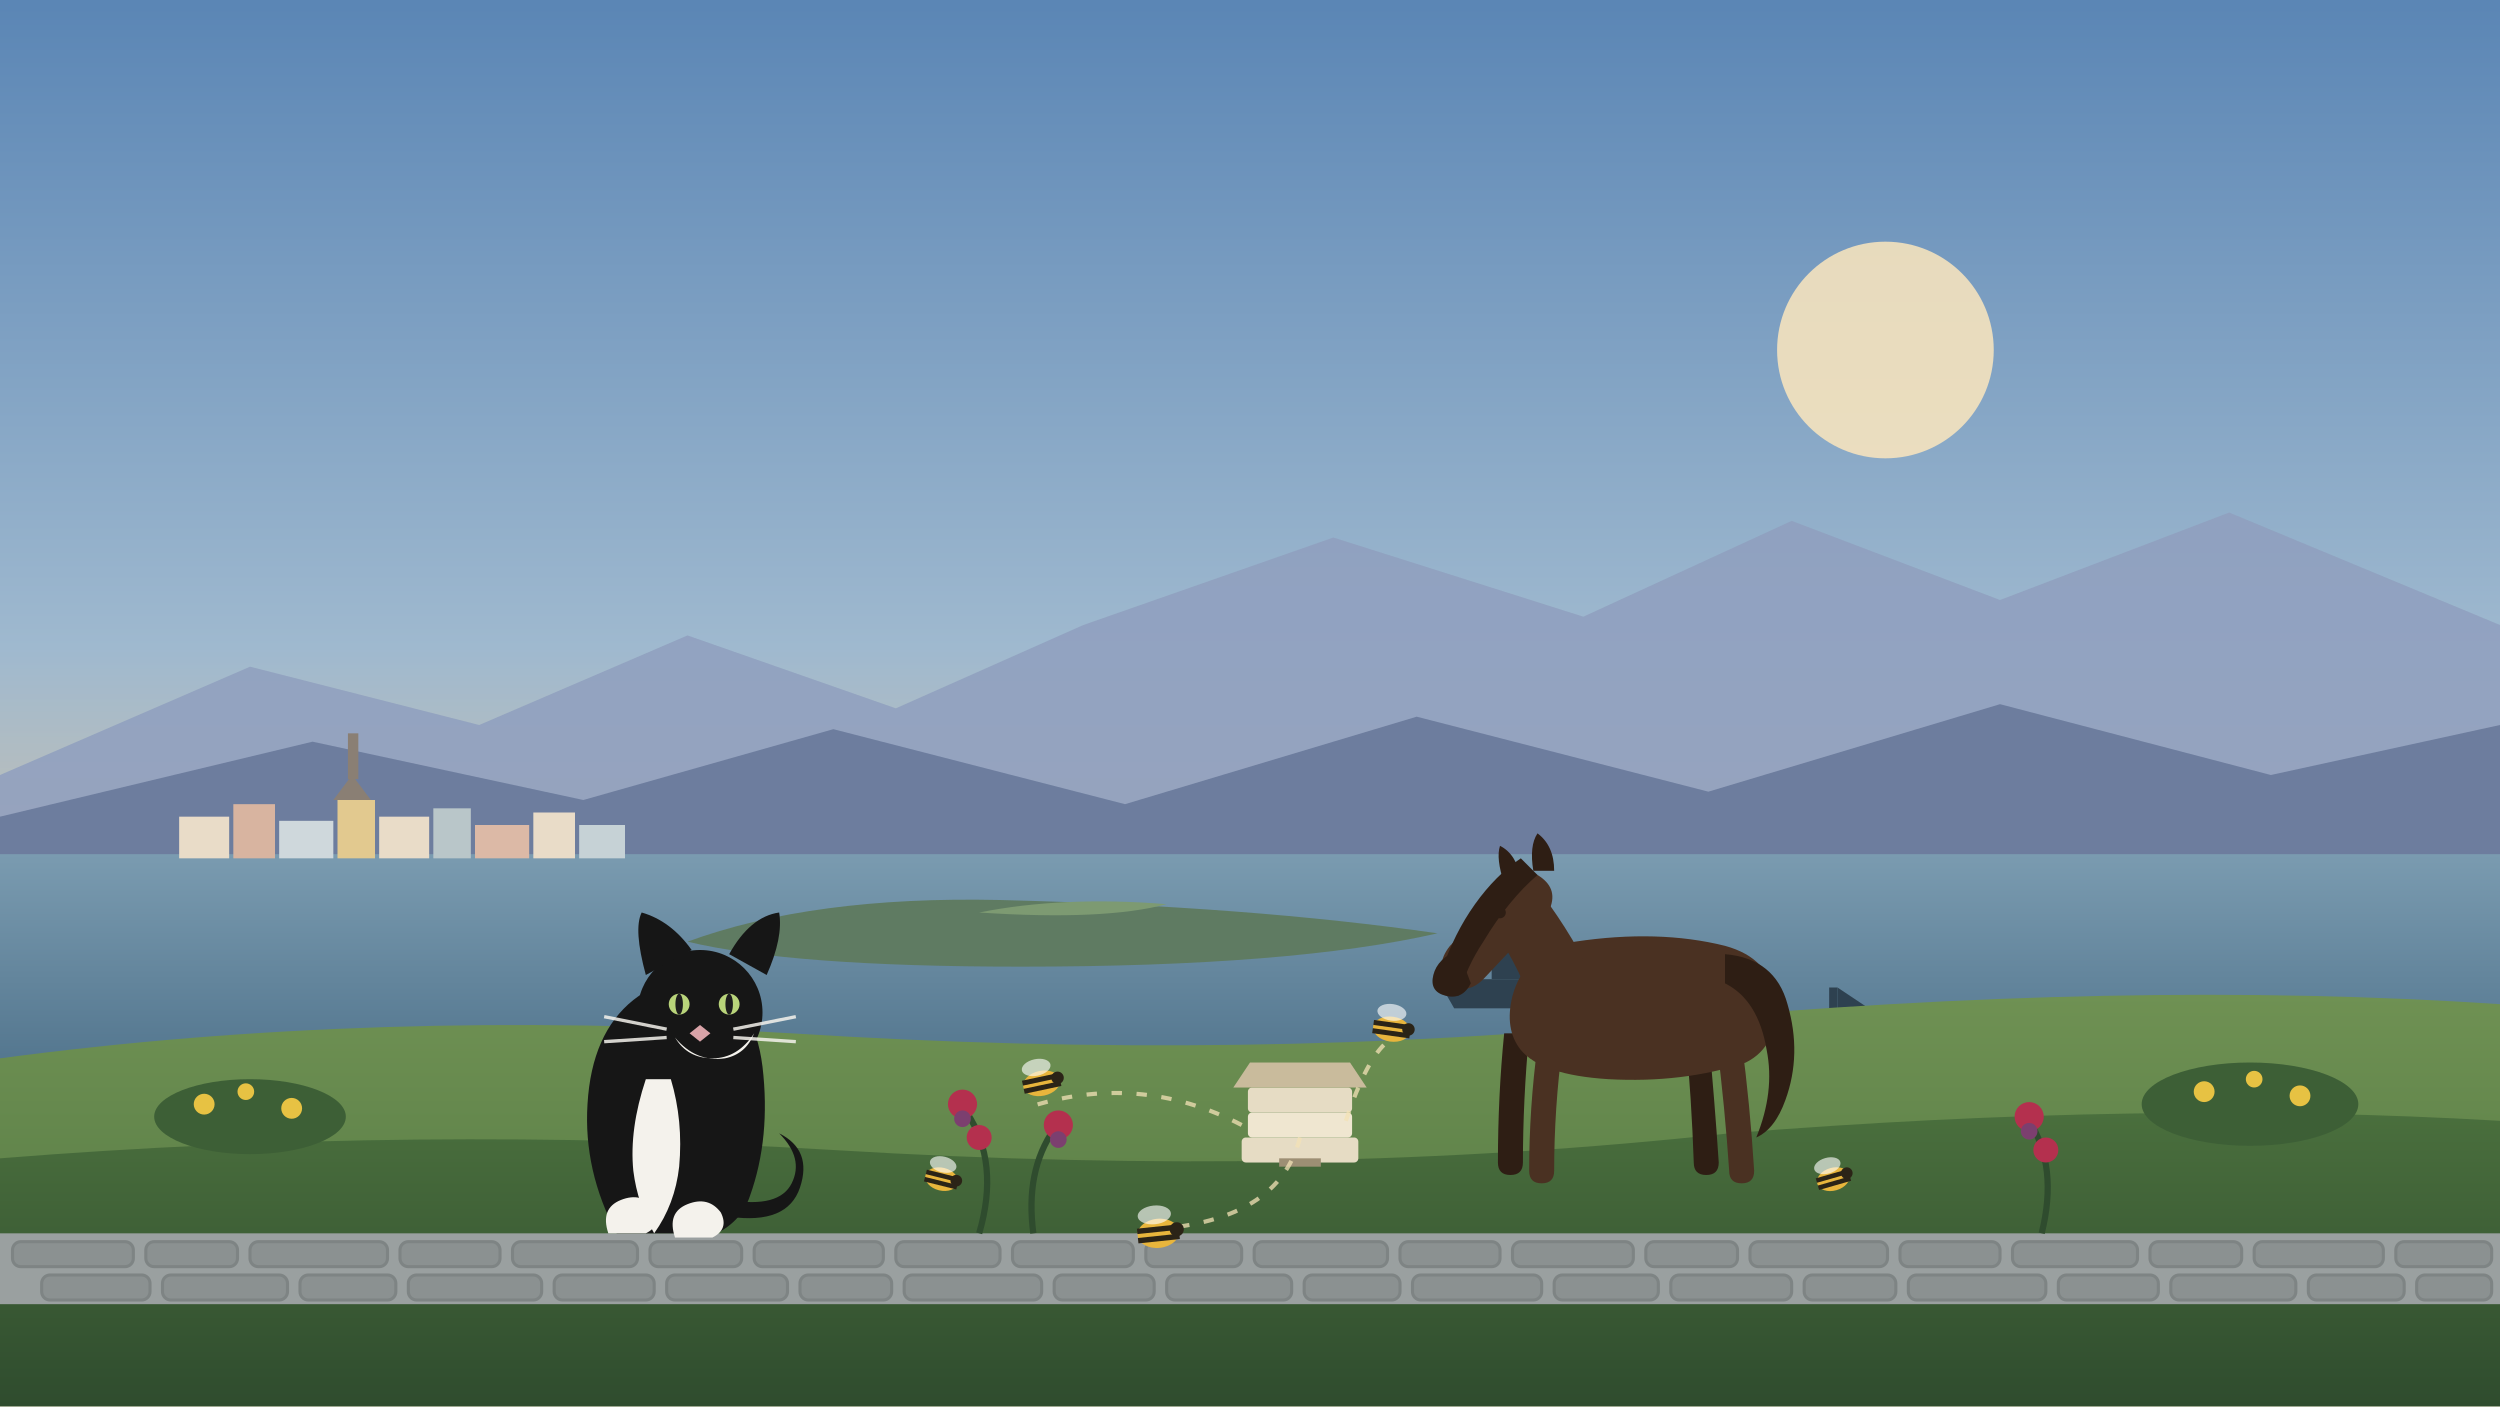
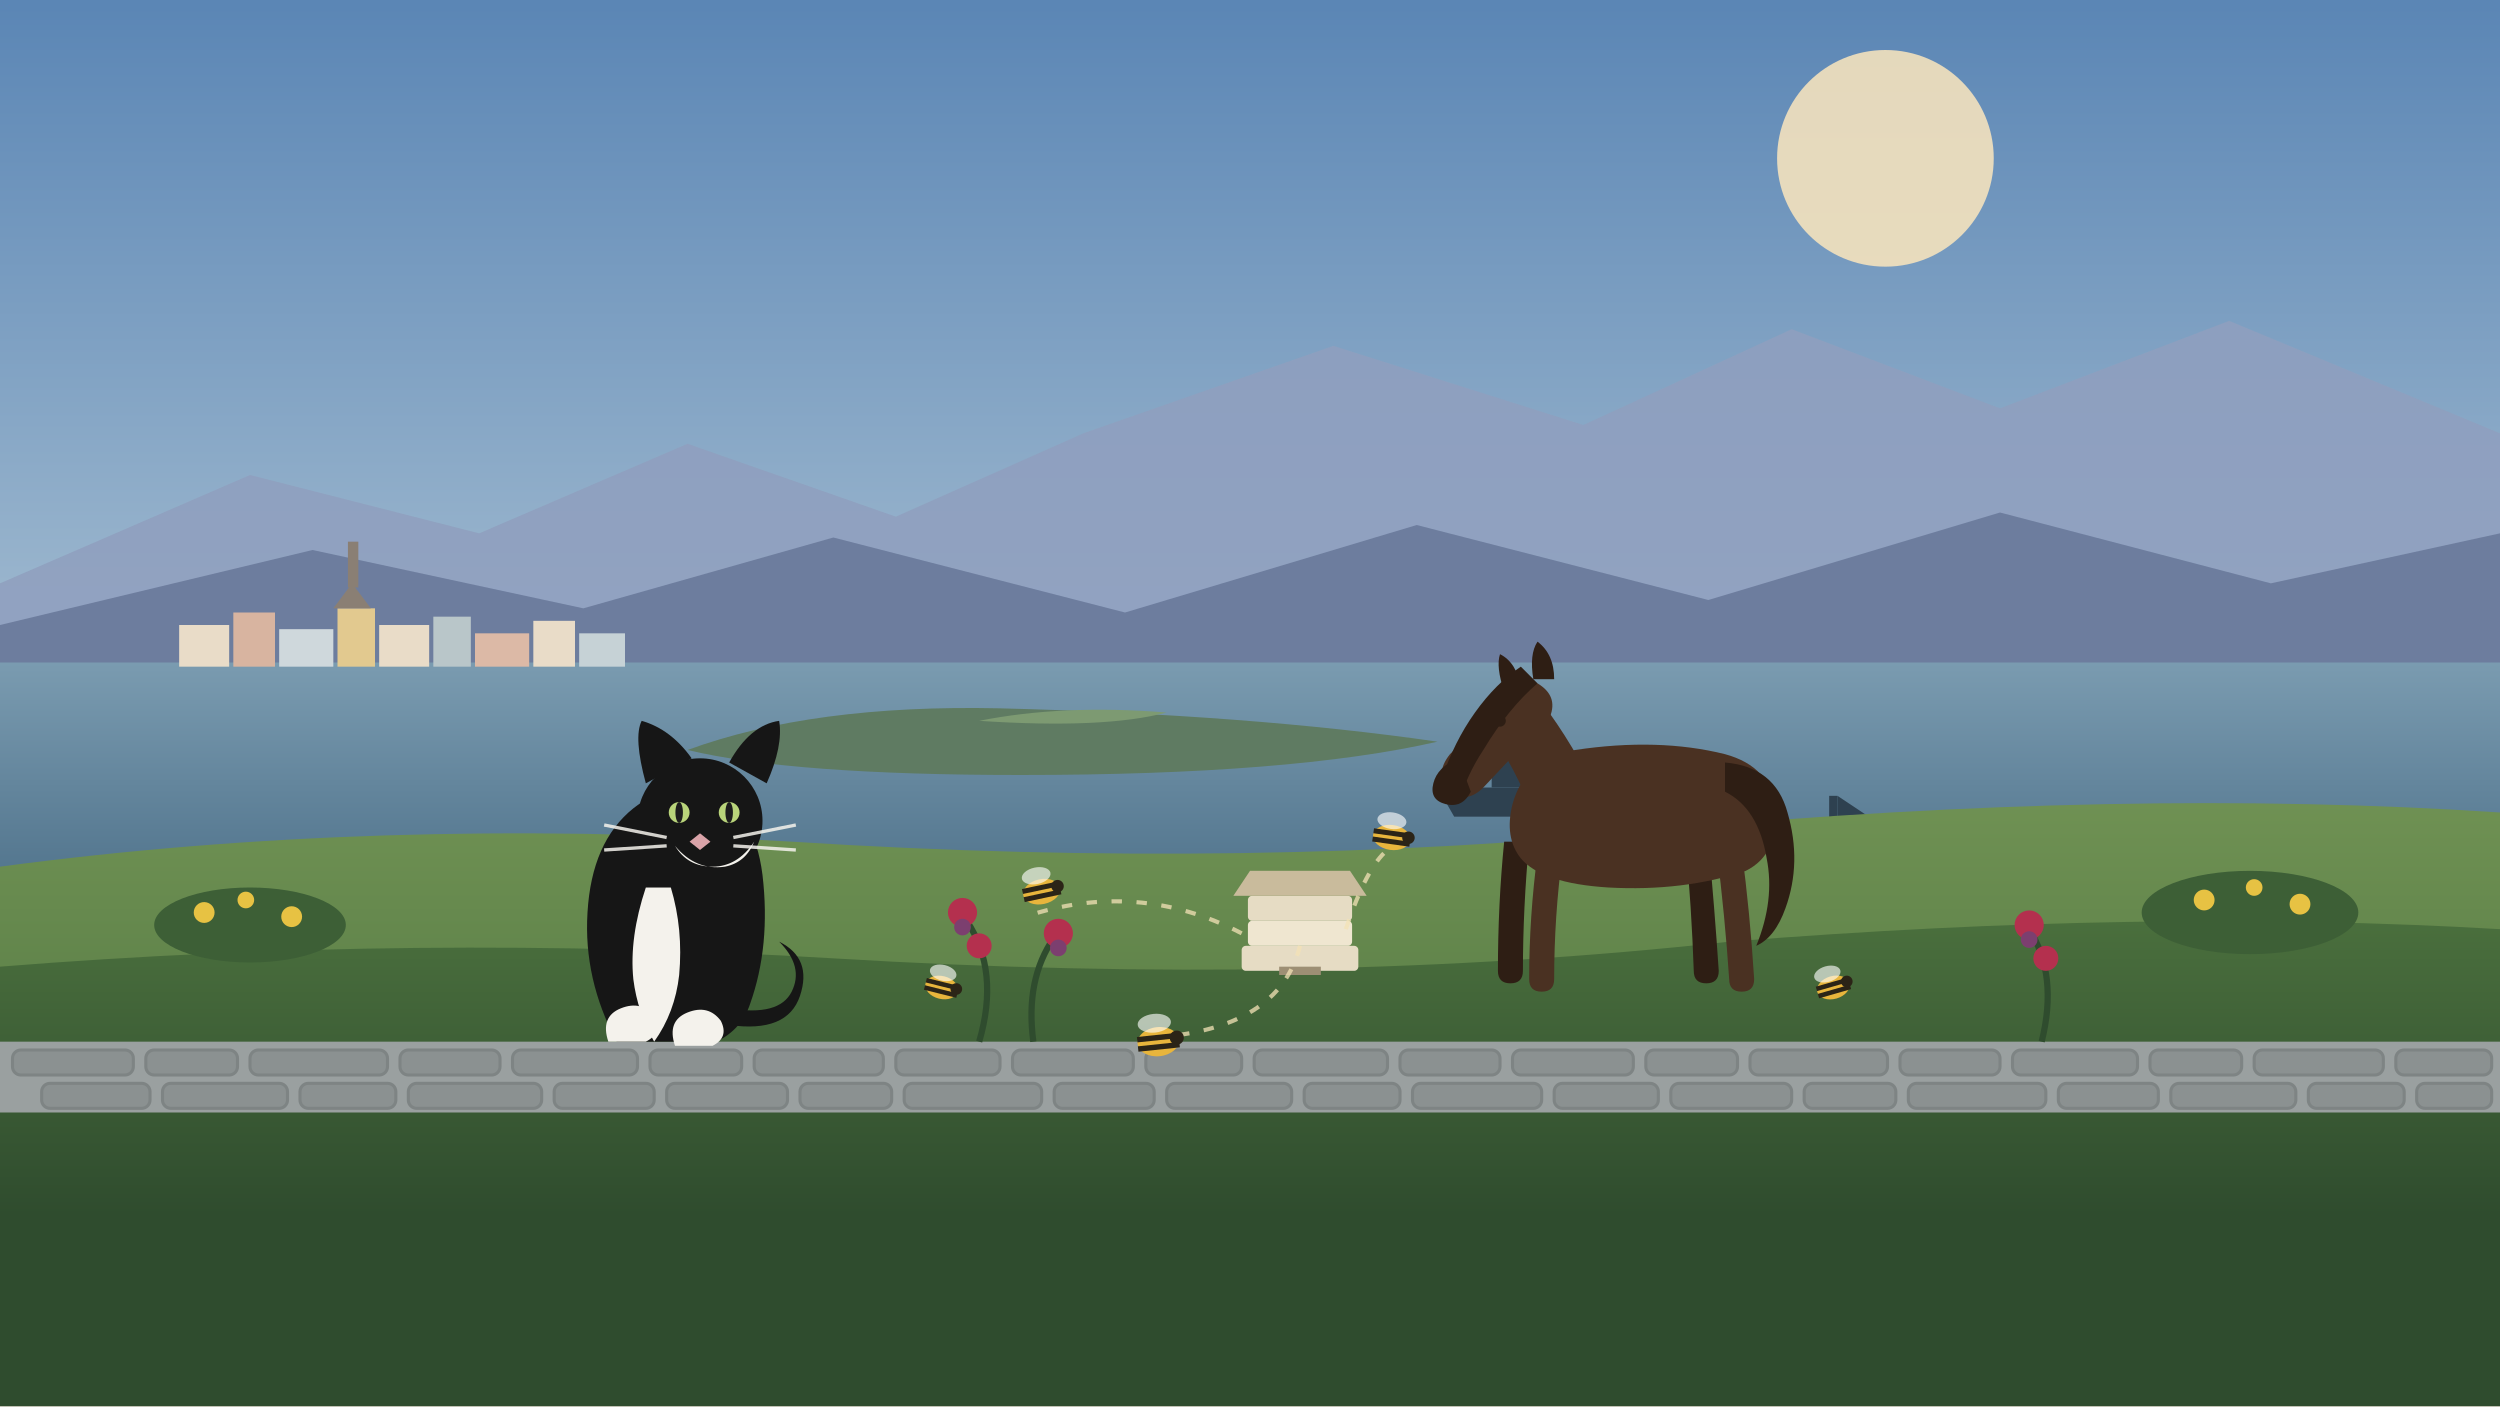
<svg xmlns="http://www.w3.org/2000/svg" viewBox="0 0 1200 675" width="1200" height="675" role="img" aria-label="Bantry Bay on a late afternoon: the bay and Whiddy Island below the Caha mountains, a horse in a field, bees over the fuchsia, and a tuxedo cat sitting on a stone wall">
  <defs>
    <linearGradient id="sky" x1="0" y1="0" x2="0" y2="1">
      <stop offset="0%" stop-color="#5b86b5" />
      <stop offset="46%" stop-color="#9fb9cf" />
      <stop offset="78%" stop-color="#e7c69a" />
      <stop offset="100%" stop-color="#f3d9ae" />
    </linearGradient>
    <linearGradient id="bay" x1="0" y1="0" x2="0" y2="1">
      <stop offset="0%" stop-color="#7a9bb0" />
      <stop offset="100%" stop-color="#4d7089" />
    </linearGradient>
    <linearGradient id="field" x1="0" y1="0" x2="0" y2="1">
      <stop offset="0%" stop-color="#6f9153" />
      <stop offset="100%" stop-color="#4e7440" />
    </linearGradient>
    <linearGradient id="fore" x1="0" y1="0" x2="0" y2="1">
      <stop offset="0%" stop-color="#4a6f3d" />
      <stop offset="100%" stop-color="#2f4c2e" />
    </linearGradient>
  </defs>
  <rect width="1200" height="675" fill="url(#sky)" />
-   <circle cx="905" cy="168" r="52" fill="#fbe6bd" opacity=".85" />
-   <path d="M0 372 L120 320 L230 348 L330 305 L430 340 L520 300 L640 258 L760 296 L860 250 L960 288 L1070 246 L1200 300 L1200 400 L0 400Z" fill="#8f9fbe" opacity=".85" />
-   <path d="M0 392 L150 356 L280 384 L400 350 L540 386 L680 344 L820 380 L960 338 L1090 372 L1200 348 L1200 420 L0 420Z" fill="#6d7d9e" />
-   <rect x="0" y="410" width="1200" height="118" fill="url(#bay)" />
-   <g>
-     <rect x="86" y="392" width="24" height="20" fill="#e9dcc8" />
-     <rect x="112" y="386" width="20" height="26" fill="#d8b4a0" />
-     <rect x="134" y="394" width="26" height="18" fill="#cfd8dc" />
-     <rect x="162" y="384" width="18" height="28" fill="#e2c98f" />
-     <rect x="182" y="392" width="24" height="20" fill="#e9dcc8" />
-     <rect x="208" y="388" width="18" height="24" fill="#b9c6c9" />
-     <rect x="228" y="396" width="26" height="16" fill="#dcb9a6" />
-     <rect x="256" y="390" width="20" height="22" fill="#e9dcc8" />
-     <rect x="278" y="396" width="22" height="16" fill="#c6d2d6" />
-     <path d="M160 384 L169 372 L178 384Z" fill="#8a7f74" />
-     <rect x="167" y="352" width="5" height="22" fill="#8a7f74" />
+   <g transform="translate(0 -92)">
+     <circle cx="905" cy="168" r="52" fill="#fbe6bd" opacity=".85" />
+     <path d="M0 372 L120 320 L230 348 L330 305 L430 340 L520 300 L640 258 L760 296 L860 250 L960 288 L1070 246 L1200 300 L1200 400 L0 400Z" fill="#8f9fbe" opacity=".85" />
+     <path d="M0 392 L150 356 L280 384 L400 350 L540 386 L680 344 L820 380 L960 338 L1090 372 L1200 348 L1200 420 L0 420Z" fill="#6d7d9e" />
+     <rect x="0" y="410" width="1200" height="118" fill="url(#bay)" />
+     <g>
+       <rect x="86" y="392" width="24" height="20" fill="#e9dcc8" />
+       <rect x="112" y="386" width="20" height="26" fill="#d8b4a0" />
+       <rect x="134" y="394" width="26" height="18" fill="#cfd8dc" />
+       <rect x="162" y="384" width="18" height="28" fill="#e2c98f" />
+       <rect x="182" y="392" width="24" height="20" fill="#e9dcc8" />
+       <rect x="208" y="388" width="18" height="24" fill="#b9c6c9" />
+       <rect x="228" y="396" width="26" height="16" fill="#dcb9a6" />
+       <rect x="256" y="390" width="20" height="22" fill="#e9dcc8" />
+       <rect x="278" y="396" width="22" height="16" fill="#c6d2d6" />
+       <path d="M160 384 L169 372 L178 384Z" fill="#8a7f74" />
+       <rect x="167" y="352" width="5" height="22" fill="#8a7f74" />
+     </g>
+     <path d="M330 452 q60 -22 150 -20 q120 3 210 16 q-70 16 -200 16 q-110 0 -160 -12Z" fill="#5f7b62" />
+     <path d="M470 438 q40 -8 90 -4 q-30 8 -90 4Z" fill="#7d9a72" />
+     <g fill="#2e4150">
+       <path d="M690 470 h74 l-10 14 h-56Z" />
+       <rect x="716" y="456" width="22" height="14" />
+       <path d="M860 486 h44 l-7 10 h-32Z" />
+       <rect x="878" y="474" width="4" height="12" />
+       <path d="M882 474 l18 12 h-18Z" />
+     </g>
+     <path d="M0 508 q180 -24 380 -12 q220 14 420 -6 q220 -20 400 -8 L1200 675 L0 675Z" fill="url(#field)" />
+     <path d="M0 556 q200 -16 400 -4 q230 14 430 -8 q200 -16 370 -6 L1200 675 L0 675Z" fill="url(#fore)" />
+     <g>
+       <ellipse cx="120" cy="536" rx="46" ry="18" fill="#3d5f36" />
+       <ellipse cx="1080" cy="530" rx="52" ry="20" fill="#3d5f36" />
+       <g fill="#e7c243">
+         <circle cx="98" cy="530" r="5" />
+         <circle cx="118" cy="524" r="4" />
+         <circle cx="140" cy="532" r="5" />
+         <circle cx="1058" cy="524" r="5" />
+         <circle cx="1082" cy="518" r="4" />
+         <circle cx="1104" cy="526" r="5" />
+       </g>
+     </g>
+     <g transform="translate(660 412) scale(1.0)">
+       <g fill="#2e1e14">
+         <path d="M74 84 q-3 32 -3 62 q0 6 -6 6 q-6 0 -6 -6 q0 -32 3 -62Z" />
+         <path d="M160 84 q3 32 5 62 q0 6 -6 6 q-6 0 -6 -6 q-1 -30 -4 -62Z" />
+       </g>
+       <g fill="#4a3122">
+         <path d="M66 66 q6 -22 30 -26 q40 -6 72 2 q22 6 24 26 q2 22 -14 30 q-30 10 -66 8 q-32 -2 -42 -14 q-8 -10 -4 -26Z" />
+         <path d="M74 66 q-10 -24 -22 -38 l24 -16 q16 20 28 44Z" />
+         <path d="M90 90 q-4 30 -4 60 q0 6 -6 6 q-6 0 -6 -6 q0 -30 4 -60Z" />
+         <path d="M176 88 q4 30 6 62 q0 6 -6 6 q-6 0 -6 -6 q-2 -30 -6 -62Z" />
+         <path d="M78 8 q10 6 6 16 l-32 34 q-8 8 -16 2 q-8 -8 0 -18 l30 -30 q4 -6 12 -4Z" />
+       </g>
+       <g fill="#2e1e14">
+         <path d="M76 6 q-2 -12 2 -18 q8 6 8 18Z" />
+         <path d="M62 12 q-4 -12 -2 -18 q8 4 10 16Z" />
+         <path d="M40 44 q-10 4 -12 12 q-2 8 6 10 q8 2 12 -6Z" />
+         <path d="M78 8 q-14 12 -26 32 q-8 12 -12 26 q-8 -4 -8 -12 q6 -18 16 -32 q10 -14 22 -22Z" />
+         <path d="M168 46 q24 2 30 24 q7 24 -1 46 q-5 14 -14 18 q9 -22 5 -42 q-4 -24 -20 -32Z" />
+         <circle cx="60" cy="26" r="2.8" />
+       </g>
+     </g>
+     <g>
+       <rect x="0" y="592" width="1200" height="34" fill="#9aa0a0" />
+       <g fill="#8b9191" stroke="#7e8484" stroke-width="1.5">
+         <rect x="6" y="596" width="58" height="12" rx="4" />
+         <rect x="70" y="596" width="44" height="12" rx="4" />
+         <rect x="120" y="596" width="66" height="12" rx="4" />
+         <rect x="192" y="596" width="48" height="12" rx="4" />
+         <rect x="246" y="596" width="60" height="12" rx="4" />
+         <rect x="312" y="596" width="44" height="12" rx="4" />
+         <rect x="362" y="596" width="62" height="12" rx="4" />
+         <rect x="430" y="596" width="50" height="12" rx="4" />
+         <rect x="486" y="596" width="58" height="12" rx="4" />
+         <rect x="550" y="596" width="46" height="12" rx="4" />
+         <rect x="602" y="596" width="64" height="12" rx="4" />
+         <rect x="672" y="596" width="48" height="12" rx="4" />
+         <rect x="726" y="596" width="58" height="12" rx="4" />
+         <rect x="790" y="596" width="44" height="12" rx="4" />
+         <rect x="840" y="596" width="66" height="12" rx="4" />
+         <rect x="912" y="596" width="48" height="12" rx="4" />
+         <rect x="966" y="596" width="60" height="12" rx="4" />
+         <rect x="1032" y="596" width="44" height="12" rx="4" />
+         <rect x="1082" y="596" width="62" height="12" rx="4" />
+         <rect x="1150" y="596" width="46" height="12" rx="4" />
+         <rect x="20" y="612" width="52" height="12" rx="4" />
+         <rect x="78" y="612" width="60" height="12" rx="4" />
+         <rect x="144" y="612" width="46" height="12" rx="4" />
+         <rect x="196" y="612" width="64" height="12" rx="4" />
+         <rect x="266" y="612" width="48" height="12" rx="4" />
+         <rect x="320" y="612" width="58" height="12" rx="4" />
+         <rect x="384" y="612" width="44" height="12" rx="4" />
+         <rect x="434" y="612" width="66" height="12" rx="4" />
+         <rect x="506" y="612" width="48" height="12" rx="4" />
+         <rect x="560" y="612" width="60" height="12" rx="4" />
+         <rect x="626" y="612" width="46" height="12" rx="4" />
+         <rect x="678" y="612" width="62" height="12" rx="4" />
+         <rect x="746" y="612" width="50" height="12" rx="4" />
+         <rect x="802" y="612" width="58" height="12" rx="4" />
+         <rect x="866" y="612" width="44" height="12" rx="4" />
+         <rect x="916" y="612" width="66" height="12" rx="4" />
+         <rect x="988" y="612" width="48" height="12" rx="4" />
+         <rect x="1042" y="612" width="60" height="12" rx="4" />
+         <rect x="1108" y="612" width="46" height="12" rx="4" />
+         <rect x="1160" y="612" width="36" height="12" rx="4" />
+       </g>
+     </g>
+     <g transform="translate(232 452)">
+       <path d="M64 140 q-16 -30 -14 -62 q2 -34 22 -50 q18 -14 36 -8 q22 8 26 40 q4 34 -6 62 q-4 12 -16 18Z" fill="#161616" />
+       <path d="M78 66 q-8 24 -6 44 q2 16 10 30 q10 -14 12 -32 q2 -22 -4 -42Z" fill="#f4f2ec" />
+       <circle cx="104" cy="34" r="30" fill="#161616" />
+       <path d="M78 16 q-6 -22 -2 -30 q14 4 24 18Z" fill="#161616" />
+       <path d="M118 6 q10 -18 24 -20 q2 12 -6 30Z" fill="#161616" />
+       <path d="M92 46 q10 12 24 10 q10 -2 14 -12 q-8 12 -20 12 q-12 0 -18 -10Z" fill="#f4f2ec" />
+       <circle cx="94" cy="30" r="5" fill="#b9d47a" />
+       <circle cx="118" cy="30" r="5" fill="#b9d47a" />
+       <ellipse cx="94" cy="30" rx="1.8" ry="5" fill="#1d1d1d" />
+       <ellipse cx="118" cy="30" rx="1.8" ry="5" fill="#1d1d1d" />
+       <path d="M104 40 l5 4 l-5 4 l-5 -4Z" fill="#d9a3a8" />
+       <g stroke="#f4f2ec" stroke-width="1.6" opacity=".85">
+         <path d="M88 42 L58 36" />
+         <path d="M88 46 L58 48" />
+         <path d="M120 42 L150 36" />
+         <path d="M120 46 L150 48" />
+       </g>
+       <path d="M60 140 q-4 -12 6 -16 q10 -4 16 4 q4 8 -4 12Z" fill="#f4f2ec" />
+       <path d="M92 142 q-4 -12 6 -16 q10 -4 16 4 q4 8 -4 12Z" fill="#f4f2ec" />
+       <path d="M118 132 q28 4 34 -14 q6 -18 -10 -26 q12 12 6 24 q-6 12 -30 8Z" fill="#161616" />
+     </g>
+     <g>
+       <g stroke="#2f4c2e" stroke-width="3" fill="none">
+         <path d="M470 592 q10 -34 -6 -58" />
+         <path d="M496 592 q-4 -30 10 -50" />
+         <path d="M980 592 q8 -32 -6 -54" />
+       </g>
+       <g fill="#b4304e">
+         <circle cx="462" cy="530" r="7" />
+         <circle cx="470" cy="546" r="6" />
+         <circle cx="508" cy="540" r="7" />
+         <circle cx="974" cy="536" r="7" />
+         <circle cx="982" cy="552" r="6" />
+       </g>
+       <g fill="#7c3f6f">
+         <circle cx="462" cy="537" r="4" />
+         <circle cx="508" cy="547" r="4" />
+         <circle cx="974" cy="543" r="4" />
+       </g>
+     </g>
+     <g transform="translate(596 512)">
+       <rect x="0" y="34" width="56" height="12" rx="2" fill="#e6dcc4" />
+       <rect x="3" y="22" width="50" height="12" rx="2" fill="#efe6d0" />
+       <rect x="3" y="10" width="50" height="12" rx="2" fill="#e6dcc4" />
+       <path d="M-4 10 h64 l-8 -12 h-48Z" fill="#c9bb9c" />
+       <rect x="18" y="44" width="20" height="4" fill="#9d8f74" />
+     </g>
+     <g>
+       <g stroke="#f3e2b6" stroke-width="2" stroke-dasharray="5 7" fill="none" opacity=".75">
+         <path d="M596 540 q-50 -26 -104 -8" />
+         <path d="M646 538 q10 -30 20 -38" />
+         <path d="M624 546 q-10 40 -70 44" />
+       </g>
+       <g>
+         <g transform="translate(500 520) rotate(-12)">
+           <ellipse rx="9" ry="6" fill="#e8b53c" />
+           <path d="M-9 -2 h18 M-9 2 h18" stroke="#2b2417" stroke-width="2.4" />
+           <ellipse cx="8" cy="-1" rx="3" ry="3" fill="#2b2417" />
+           <ellipse cx="-1" cy="-8" rx="7" ry="4" fill="#ffffff" opacity=".62" />
+         </g>
+         <g transform="translate(668 494) rotate(8)">
+           <ellipse rx="9" ry="6" fill="#e8b53c" />
+           <path d="M-9 -2 h18 M-9 2 h18" stroke="#2b2417" stroke-width="2.4" />
+           <ellipse cx="8" cy="-1" rx="3" ry="3" fill="#2b2417" />
+           <ellipse cx="-1" cy="-8" rx="7" ry="4" fill="#ffffff" opacity=".62" />
+         </g>
+         <g transform="translate(556 592) rotate(-6)">
+           <ellipse rx="10" ry="7" fill="#e8b53c" />
+           <path d="M-10 -2 h20 M-10 2.5 h20" stroke="#2b2417" stroke-width="2.6" />
+           <ellipse cx="9" cy="-1" rx="3.4" ry="3.4" fill="#2b2417" />
+           <ellipse cx="-1" cy="-9" rx="8" ry="4.5" fill="#ffffff" opacity=".62" />
+         </g>
+         <g transform="translate(452 566) rotate(14)">
+           <ellipse rx="8" ry="5.5" fill="#e8b53c" />
+           <path d="M-8 -1.6 h16 M-8 2 h16" stroke="#2b2417" stroke-width="2.2" />
+           <ellipse cx="7" cy="-1" rx="2.8" ry="2.8" fill="#2b2417" />
+           <ellipse cx="-1" cy="-7" rx="6.5" ry="3.8" fill="#ffffff" opacity=".62" />
+         </g>
+         <g transform="translate(880 566) rotate(-16)">
+           <ellipse rx="8" ry="5.5" fill="#e8b53c" />
+           <path d="M-8 -1.6 h16 M-8 2 h16" stroke="#2b2417" stroke-width="2.2" />
+           <ellipse cx="7" cy="-1" rx="2.8" ry="2.8" fill="#2b2417" />
+           <ellipse cx="-1" cy="-7" rx="6.5" ry="3.8" fill="#ffffff" opacity=".62" />
+         </g>
+       </g>
+     </g>
  </g>
-   <path d="M330 452 q60 -22 150 -20 q120 3 210 16 q-70 16 -200 16 q-110 0 -160 -12Z" fill="#5f7b62" />
-   <path d="M470 438 q40 -8 90 -4 q-30 8 -90 4Z" fill="#7d9a72" />
-   <g fill="#2e4150">
-     <path d="M690 470 h74 l-10 14 h-56Z" />
-     <rect x="716" y="456" width="22" height="14" />
-     <path d="M860 486 h44 l-7 10 h-32Z" />
-     <rect x="878" y="474" width="4" height="12" />
-     <path d="M882 474 l18 12 h-18Z" />
-   </g>
-   <path d="M0 508 q180 -24 380 -12 q220 14 420 -6 q220 -20 400 -8 L1200 675 L0 675Z" fill="url(#field)" />
-   <path d="M0 556 q200 -16 400 -4 q230 14 430 -8 q200 -16 370 -6 L1200 675 L0 675Z" fill="url(#fore)" />
-   <g>
-     <ellipse cx="120" cy="536" rx="46" ry="18" fill="#3d5f36" />
-     <ellipse cx="1080" cy="530" rx="52" ry="20" fill="#3d5f36" />
-     <g fill="#e7c243">
-       <circle cx="98" cy="530" r="5" />
-       <circle cx="118" cy="524" r="4" />
-       <circle cx="140" cy="532" r="5" />
-       <circle cx="1058" cy="524" r="5" />
-       <circle cx="1082" cy="518" r="4" />
-       <circle cx="1104" cy="526" r="5" />
-     </g>
-   </g>
-   <g transform="translate(660 412) scale(1.0)">
-     <g fill="#2e1e14">
-       <path d="M74 84 q-3 32 -3 62 q0 6 -6 6 q-6 0 -6 -6 q0 -32 3 -62Z" />
-       <path d="M160 84 q3 32 5 62 q0 6 -6 6 q-6 0 -6 -6 q-1 -30 -4 -62Z" />
-     </g>
-     <g fill="#4a3122">
-       <path d="M66 66 q6 -22 30 -26 q40 -6 72 2 q22 6 24 26 q2 22 -14 30 q-30 10 -66 8 q-32 -2 -42 -14 q-8 -10 -4 -26Z" />
-       <path d="M74 66 q-10 -24 -22 -38 l24 -16 q16 20 28 44Z" />
-       <path d="M90 90 q-4 30 -4 60 q0 6 -6 6 q-6 0 -6 -6 q0 -30 4 -60Z" />
-       <path d="M176 88 q4 30 6 62 q0 6 -6 6 q-6 0 -6 -6 q-2 -30 -6 -62Z" />
-       <path d="M78 8 q10 6 6 16 l-32 34 q-8 8 -16 2 q-8 -8 0 -18 l30 -30 q4 -6 12 -4Z" />
-     </g>
-     <g fill="#2e1e14">
-       <path d="M76 6 q-2 -12 2 -18 q8 6 8 18Z" />
-       <path d="M62 12 q-4 -12 -2 -18 q8 4 10 16Z" />
-       <path d="M40 44 q-10 4 -12 12 q-2 8 6 10 q8 2 12 -6Z" />
-       <path d="M78 8 q-14 12 -26 32 q-8 12 -12 26 q-8 -4 -8 -12 q6 -18 16 -32 q10 -14 22 -22Z" />
-       <path d="M168 46 q24 2 30 24 q7 24 -1 46 q-5 14 -14 18 q9 -22 5 -42 q-4 -24 -20 -32Z" />
-       <circle cx="60" cy="26" r="2.8" />
-     </g>
-   </g>
-   <g>
-     <rect x="0" y="592" width="1200" height="34" fill="#9aa0a0" />
-     <g fill="#8b9191" stroke="#7e8484" stroke-width="1.5">
-       <rect x="6" y="596" width="58" height="12" rx="4" />
-       <rect x="70" y="596" width="44" height="12" rx="4" />
-       <rect x="120" y="596" width="66" height="12" rx="4" />
-       <rect x="192" y="596" width="48" height="12" rx="4" />
-       <rect x="246" y="596" width="60" height="12" rx="4" />
-       <rect x="312" y="596" width="44" height="12" rx="4" />
-       <rect x="362" y="596" width="62" height="12" rx="4" />
-       <rect x="430" y="596" width="50" height="12" rx="4" />
-       <rect x="486" y="596" width="58" height="12" rx="4" />
-       <rect x="550" y="596" width="46" height="12" rx="4" />
-       <rect x="602" y="596" width="64" height="12" rx="4" />
-       <rect x="672" y="596" width="48" height="12" rx="4" />
-       <rect x="726" y="596" width="58" height="12" rx="4" />
-       <rect x="790" y="596" width="44" height="12" rx="4" />
-       <rect x="840" y="596" width="66" height="12" rx="4" />
-       <rect x="912" y="596" width="48" height="12" rx="4" />
-       <rect x="966" y="596" width="60" height="12" rx="4" />
-       <rect x="1032" y="596" width="44" height="12" rx="4" />
-       <rect x="1082" y="596" width="62" height="12" rx="4" />
-       <rect x="1150" y="596" width="46" height="12" rx="4" />
-       <rect x="20" y="612" width="52" height="12" rx="4" />
-       <rect x="78" y="612" width="60" height="12" rx="4" />
-       <rect x="144" y="612" width="46" height="12" rx="4" />
-       <rect x="196" y="612" width="64" height="12" rx="4" />
-       <rect x="266" y="612" width="48" height="12" rx="4" />
-       <rect x="320" y="612" width="58" height="12" rx="4" />
-       <rect x="384" y="612" width="44" height="12" rx="4" />
-       <rect x="434" y="612" width="66" height="12" rx="4" />
-       <rect x="506" y="612" width="48" height="12" rx="4" />
-       <rect x="560" y="612" width="60" height="12" rx="4" />
-       <rect x="626" y="612" width="46" height="12" rx="4" />
-       <rect x="678" y="612" width="62" height="12" rx="4" />
-       <rect x="746" y="612" width="50" height="12" rx="4" />
-       <rect x="802" y="612" width="58" height="12" rx="4" />
-       <rect x="866" y="612" width="44" height="12" rx="4" />
-       <rect x="916" y="612" width="66" height="12" rx="4" />
-       <rect x="988" y="612" width="48" height="12" rx="4" />
-       <rect x="1042" y="612" width="60" height="12" rx="4" />
-       <rect x="1108" y="612" width="46" height="12" rx="4" />
-       <rect x="1160" y="612" width="36" height="12" rx="4" />
-     </g>
-   </g>
-   <g transform="translate(232 452)">
-     <path d="M64 140 q-16 -30 -14 -62 q2 -34 22 -50 q18 -14 36 -8 q22 8 26 40 q4 34 -6 62 q-4 12 -16 18Z" fill="#161616" />
-     <path d="M78 66 q-8 24 -6 44 q2 16 10 30 q10 -14 12 -32 q2 -22 -4 -42Z" fill="#f4f2ec" />
-     <circle cx="104" cy="34" r="30" fill="#161616" />
-     <path d="M78 16 q-6 -22 -2 -30 q14 4 24 18Z" fill="#161616" />
-     <path d="M118 6 q10 -18 24 -20 q2 12 -6 30Z" fill="#161616" />
-     <path d="M92 46 q10 12 24 10 q10 -2 14 -12 q-8 12 -20 12 q-12 0 -18 -10Z" fill="#f4f2ec" />
-     <circle cx="94" cy="30" r="5" fill="#b9d47a" />
-     <circle cx="118" cy="30" r="5" fill="#b9d47a" />
-     <ellipse cx="94" cy="30" rx="1.8" ry="5" fill="#1d1d1d" />
-     <ellipse cx="118" cy="30" rx="1.8" ry="5" fill="#1d1d1d" />
-     <path d="M104 40 l5 4 l-5 4 l-5 -4Z" fill="#d9a3a8" />
-     <g stroke="#f4f2ec" stroke-width="1.6" opacity=".85">
-       <path d="M88 42 L58 36" />
-       <path d="M88 46 L58 48" />
-       <path d="M120 42 L150 36" />
-       <path d="M120 46 L150 48" />
-     </g>
-     <path d="M60 140 q-4 -12 6 -16 q10 -4 16 4 q4 8 -4 12Z" fill="#f4f2ec" />
-     <path d="M92 142 q-4 -12 6 -16 q10 -4 16 4 q4 8 -4 12Z" fill="#f4f2ec" />
-     <path d="M118 132 q28 4 34 -14 q6 -18 -10 -26 q12 12 6 24 q-6 12 -30 8Z" fill="#161616" />
-   </g>
-   <g>
-     <g stroke="#2f4c2e" stroke-width="3" fill="none">
-       <path d="M470 592 q10 -34 -6 -58" />
-       <path d="M496 592 q-4 -30 10 -50" />
-       <path d="M980 592 q8 -32 -6 -54" />
-     </g>
-     <g fill="#b4304e">
-       <circle cx="462" cy="530" r="7" />
-       <circle cx="470" cy="546" r="6" />
-       <circle cx="508" cy="540" r="7" />
-       <circle cx="974" cy="536" r="7" />
-       <circle cx="982" cy="552" r="6" />
-     </g>
-     <g fill="#7c3f6f">
-       <circle cx="462" cy="537" r="4" />
-       <circle cx="508" cy="547" r="4" />
-       <circle cx="974" cy="543" r="4" />
-     </g>
-   </g>
-   <g transform="translate(596 512)">
-     <rect x="0" y="34" width="56" height="12" rx="2" fill="#e6dcc4" />
-     <rect x="3" y="22" width="50" height="12" rx="2" fill="#efe6d0" />
-     <rect x="3" y="10" width="50" height="12" rx="2" fill="#e6dcc4" />
-     <path d="M-4 10 h64 l-8 -12 h-48Z" fill="#c9bb9c" />
-     <rect x="18" y="44" width="20" height="4" fill="#9d8f74" />
-   </g>
-   <g>
-     <g stroke="#f3e2b6" stroke-width="2" stroke-dasharray="5 7" fill="none" opacity=".75">
-       <path d="M596 540 q-50 -26 -104 -8" />
-       <path d="M646 538 q10 -30 20 -38" />
-       <path d="M624 546 q-10 40 -70 44" />
-     </g>
-     <g>
-       <g transform="translate(500 520) rotate(-12)">
-         <ellipse rx="9" ry="6" fill="#e8b53c" />
-         <path d="M-9 -2 h18 M-9 2 h18" stroke="#2b2417" stroke-width="2.4" />
-         <ellipse cx="8" cy="-1" rx="3" ry="3" fill="#2b2417" />
-         <ellipse cx="-1" cy="-8" rx="7" ry="4" fill="#ffffff" opacity=".62" />
-       </g>
-       <g transform="translate(668 494) rotate(8)">
-         <ellipse rx="9" ry="6" fill="#e8b53c" />
-         <path d="M-9 -2 h18 M-9 2 h18" stroke="#2b2417" stroke-width="2.4" />
-         <ellipse cx="8" cy="-1" rx="3" ry="3" fill="#2b2417" />
-         <ellipse cx="-1" cy="-8" rx="7" ry="4" fill="#ffffff" opacity=".62" />
-       </g>
-       <g transform="translate(556 592) rotate(-6)">
-         <ellipse rx="10" ry="7" fill="#e8b53c" />
-         <path d="M-10 -2 h20 M-10 2.5 h20" stroke="#2b2417" stroke-width="2.6" />
-         <ellipse cx="9" cy="-1" rx="3.4" ry="3.4" fill="#2b2417" />
-         <ellipse cx="-1" cy="-9" rx="8" ry="4.5" fill="#ffffff" opacity=".62" />
-       </g>
-       <g transform="translate(452 566) rotate(14)">
-         <ellipse rx="8" ry="5.5" fill="#e8b53c" />
-         <path d="M-8 -1.6 h16 M-8 2 h16" stroke="#2b2417" stroke-width="2.2" />
-         <ellipse cx="7" cy="-1" rx="2.8" ry="2.8" fill="#2b2417" />
-         <ellipse cx="-1" cy="-7" rx="6.5" ry="3.8" fill="#ffffff" opacity=".62" />
-       </g>
-       <g transform="translate(880 566) rotate(-16)">
-         <ellipse rx="8" ry="5.5" fill="#e8b53c" />
-         <path d="M-8 -1.6 h16 M-8 2 h16" stroke="#2b2417" stroke-width="2.2" />
-         <ellipse cx="7" cy="-1" rx="2.8" ry="2.8" fill="#2b2417" />
-         <ellipse cx="-1" cy="-7" rx="6.5" ry="3.8" fill="#ffffff" opacity=".62" />
-       </g>
-     </g>
-   </g>
+   <rect x="0" y="582" width="1200" height="93" fill="#2f4c2e" />
</svg>
